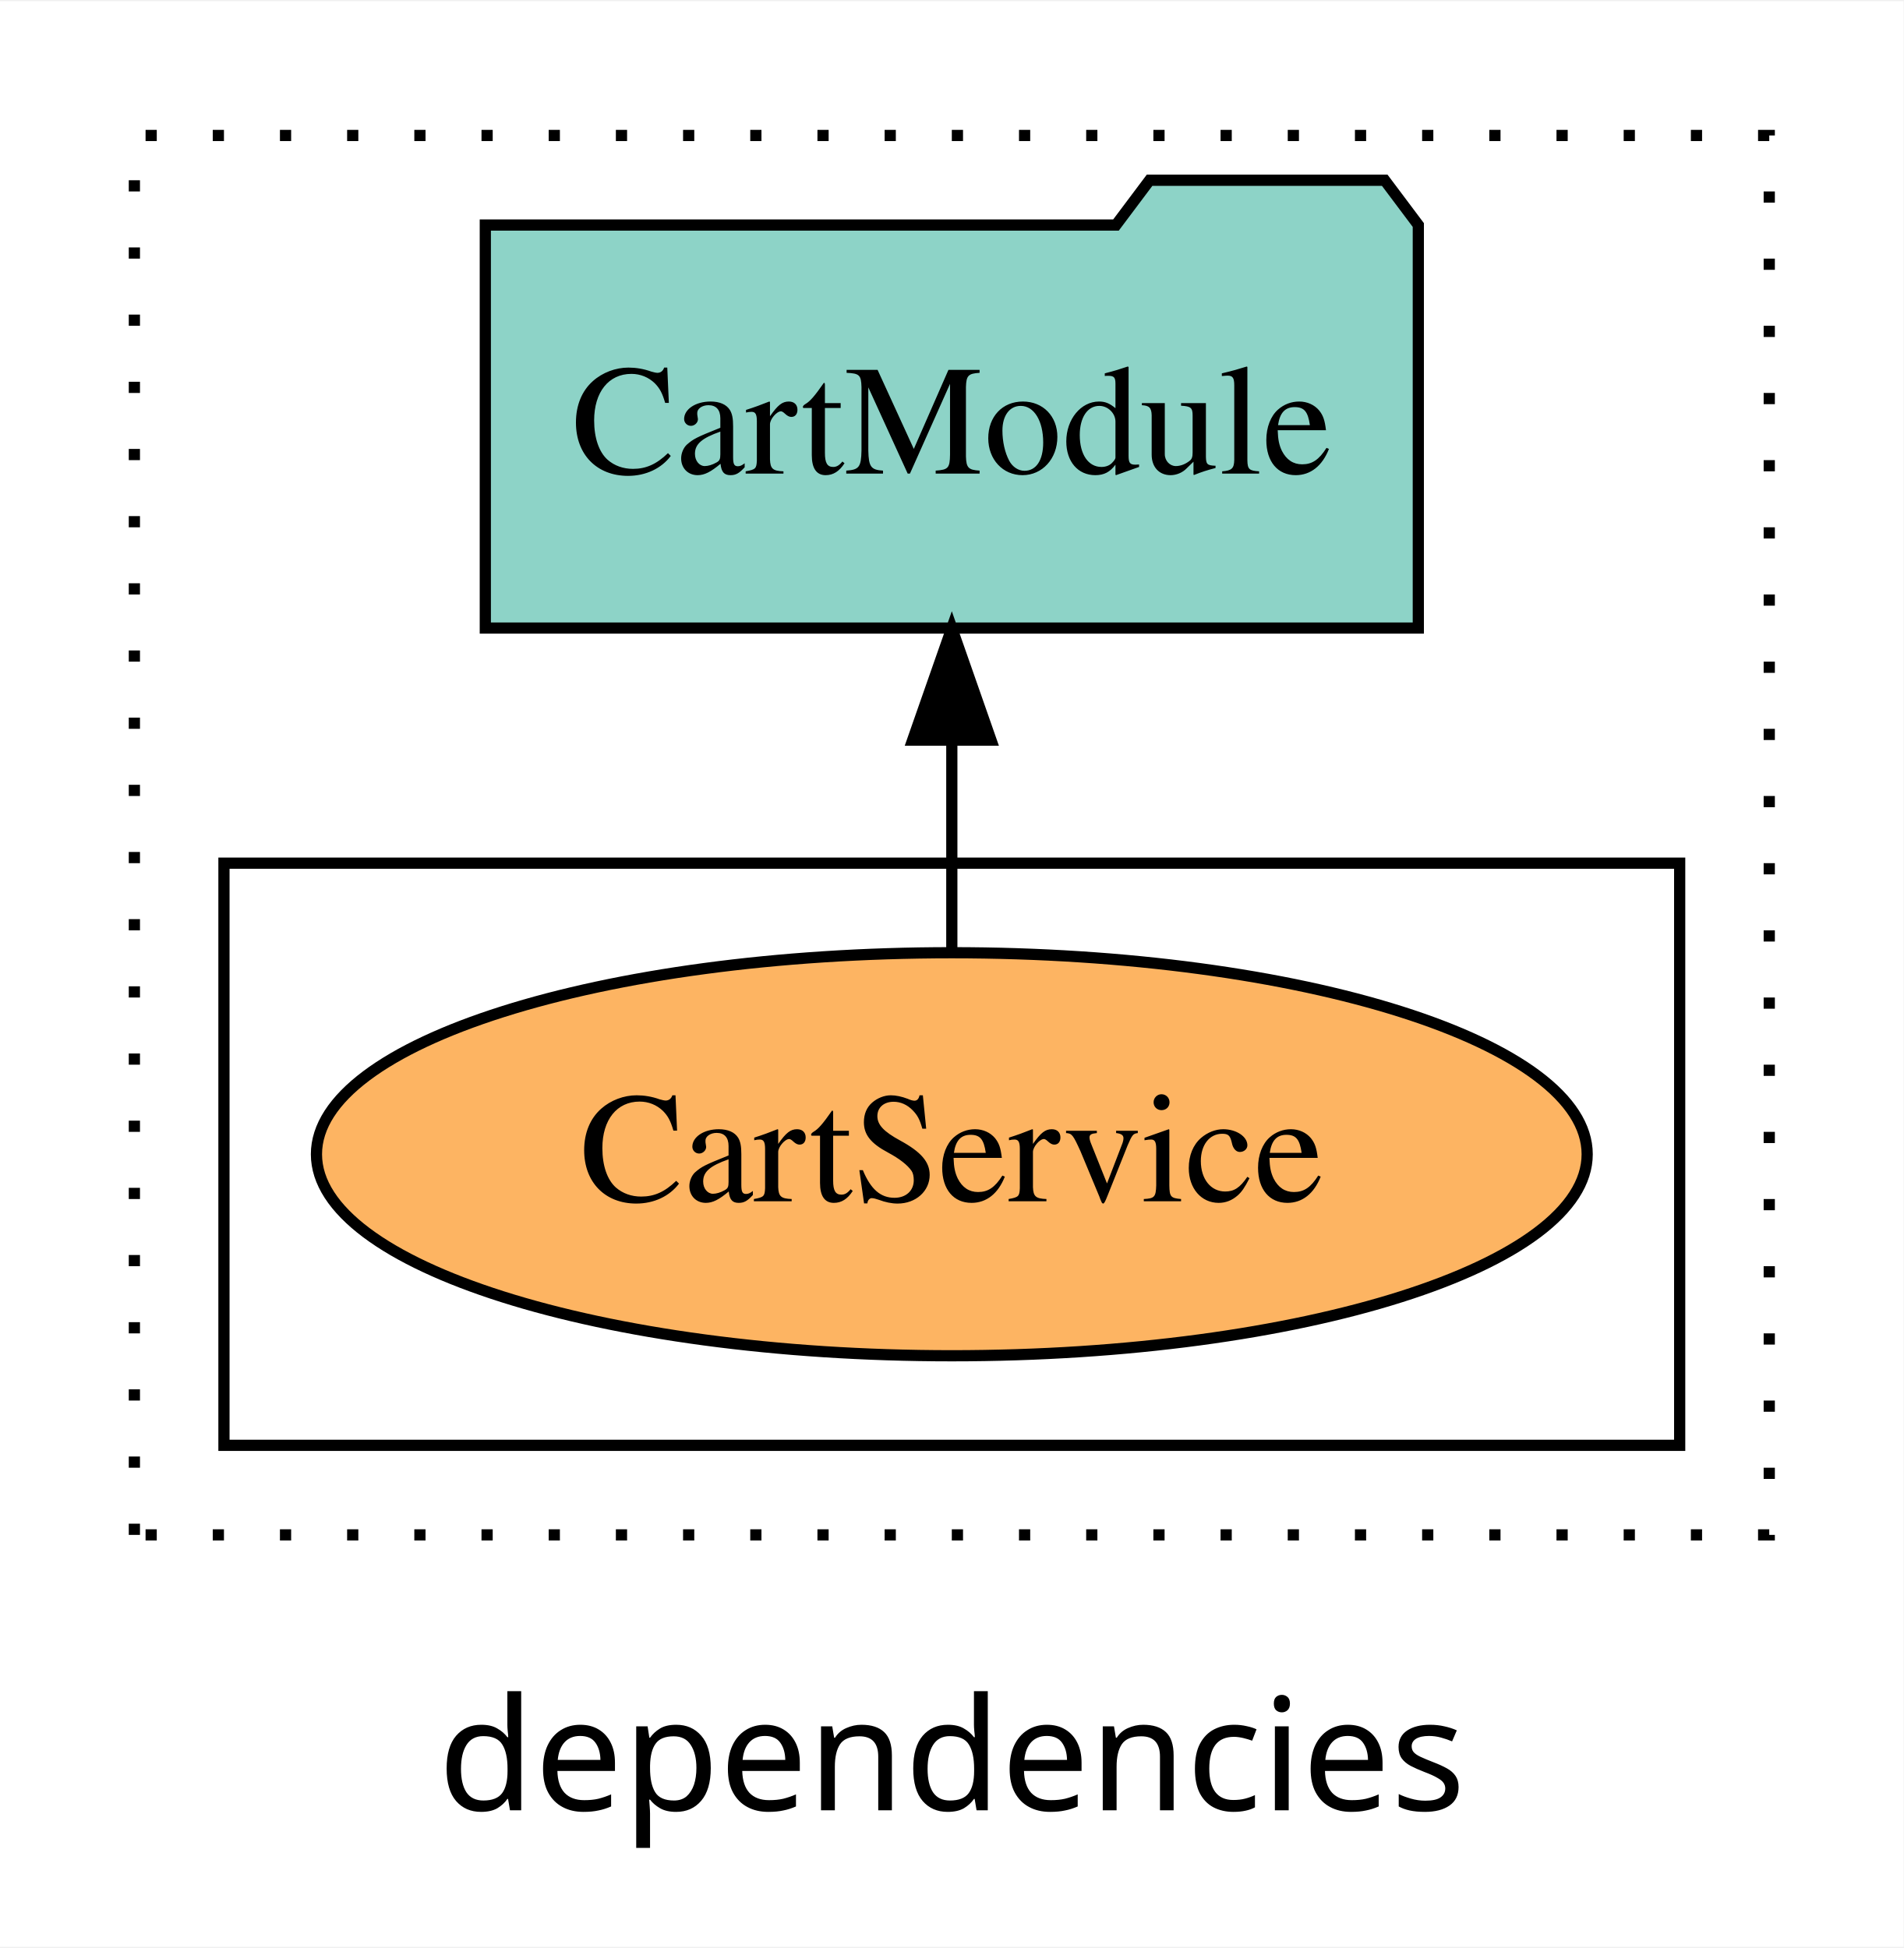
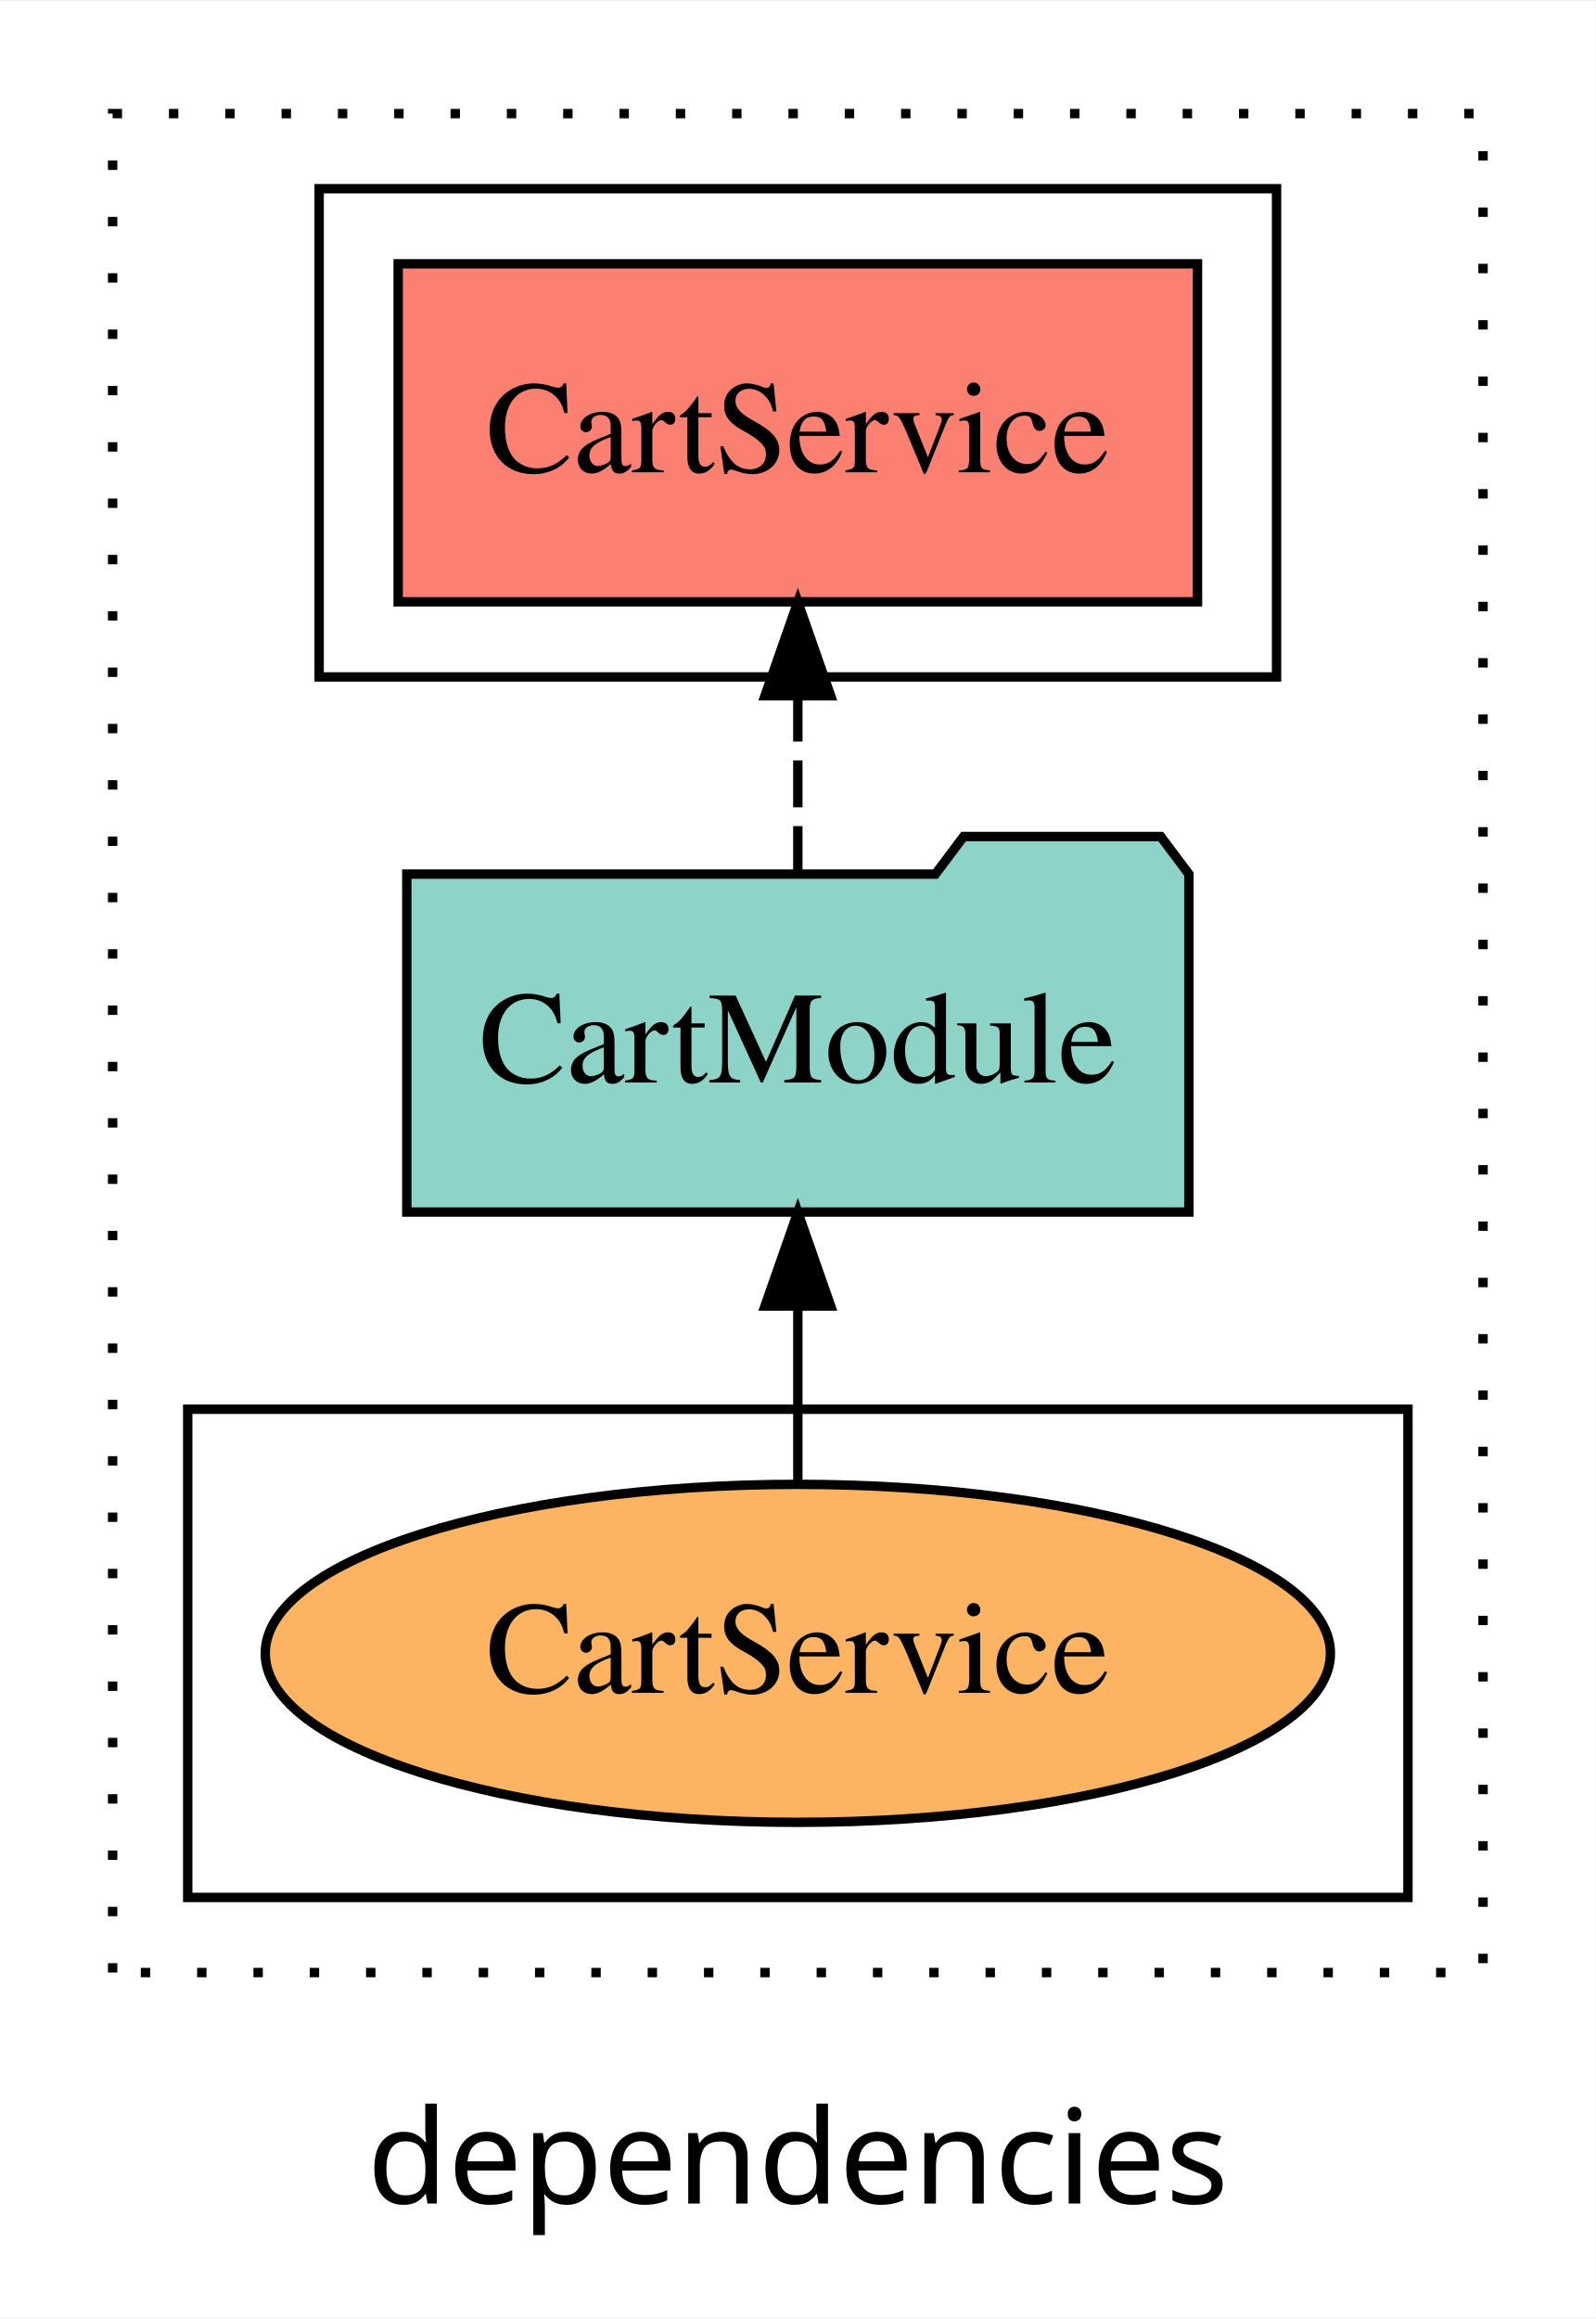
- <svg xmlns="http://www.w3.org/2000/svg" width="170pt" height="174pt" viewBox="0.00 0.00 170.00 173.80">
-   <g id="graph0" class="graph" transform="scale(1 1) rotate(0) translate(4 169.8)">
-     <polygon fill="white" stroke="transparent" points="-4,4 -4,-169.8 166,-169.8 166,4 -4,4" />
+ <svg xmlns="http://www.w3.org/2000/svg" width="170pt" height="247pt" viewBox="0.00 0.00 170.00 246.80">
+   <g id="graph0" class="graph" transform="scale(1 1) rotate(0) translate(4 242.8)">
+     <polygon fill="white" stroke="transparent" points="-4,4 -4,-242.8 166,-242.8 166,4 -4,4" />
    <text text-anchor="middle" x="81" y="-8.2" font-family="sans-serif" font-size="14.00">dependencies</text>
    <g id="clust1" class="cluster">
-       <polygon fill="none" stroke="black" stroke-dasharray="1,5" points="8,-32.8 8,-157.8 154,-157.8 154,-32.8 8,-32.8" />
+       <polygon fill="none" stroke="black" stroke-dasharray="1,5" points="8,-32.8 8,-230.8 154,-230.8 154,-32.8 8,-32.8" />
    </g>
    <g id="clust6" class="cluster">
      <polygon fill="none" stroke="black" points="16,-40.8 16,-92.8 146,-92.8 146,-40.8 16,-40.8" />
    </g>
+     <g id="clust4" class="cluster">
+       <polygon fill="none" stroke="black" points="30,-170.8 30,-222.8 132,-222.8 132,-170.8 30,-170.8" />
+     </g>
    <g id="node1" class="node">
-       <ellipse fill="#fdb462" stroke="black" cx="81" cy="-66.8" rx="56.74" ry="18" />
-       <text text-anchor="middle" x="81" y="-62.6" font-family="Times,serif" font-size="14.00">CartService</text>
+       <polygon fill="#fb8072" stroke="black" points="123.58,-214.8 38.42,-214.8 38.42,-178.8 123.58,-178.8 123.58,-214.8" />
+       <text text-anchor="middle" x="81" y="-192.6" font-family="Times,serif" font-size="14.00">CartService </text>
    </g>
    <g id="node2" class="node">
      <polygon fill="#8dd3c7" stroke="black" points="122.66,-149.8 119.66,-153.8 98.66,-153.8 95.66,-149.8 39.34,-149.8 39.34,-113.8 122.66,-113.8 122.66,-149.8" />
      <text text-anchor="middle" x="81" y="-127.6" font-family="Times,serif" font-size="14.00">CartModule</text>
    </g>
    <g id="edge1" class="edge">
+       <path fill="none" stroke="black" stroke-dasharray="5,2" d="M81,-149.91C81,-149.91 81,-168.79 81,-168.79" />
+       <polygon fill="black" stroke="black" points="77.5,-168.79 81,-178.79 84.5,-168.79 77.5,-168.79" />
+     </g>
+     <g id="node3" class="node">
+       <ellipse fill="#fdb462" stroke="black" cx="81" cy="-66.8" rx="56.74" ry="18" />
+       <text text-anchor="middle" x="81" y="-62.6" font-family="Times,serif" font-size="14.00">CartService</text>
+     </g>
+     <g id="edge2" class="edge">
      <path fill="none" stroke="black" d="M81,-84.91C81,-84.91 81,-103.79 81,-103.79" />
      <polygon fill="black" stroke="black" points="77.5,-103.79 81,-113.79 84.5,-103.79 77.5,-103.79" />
    </g>
  </g>
</svg>
